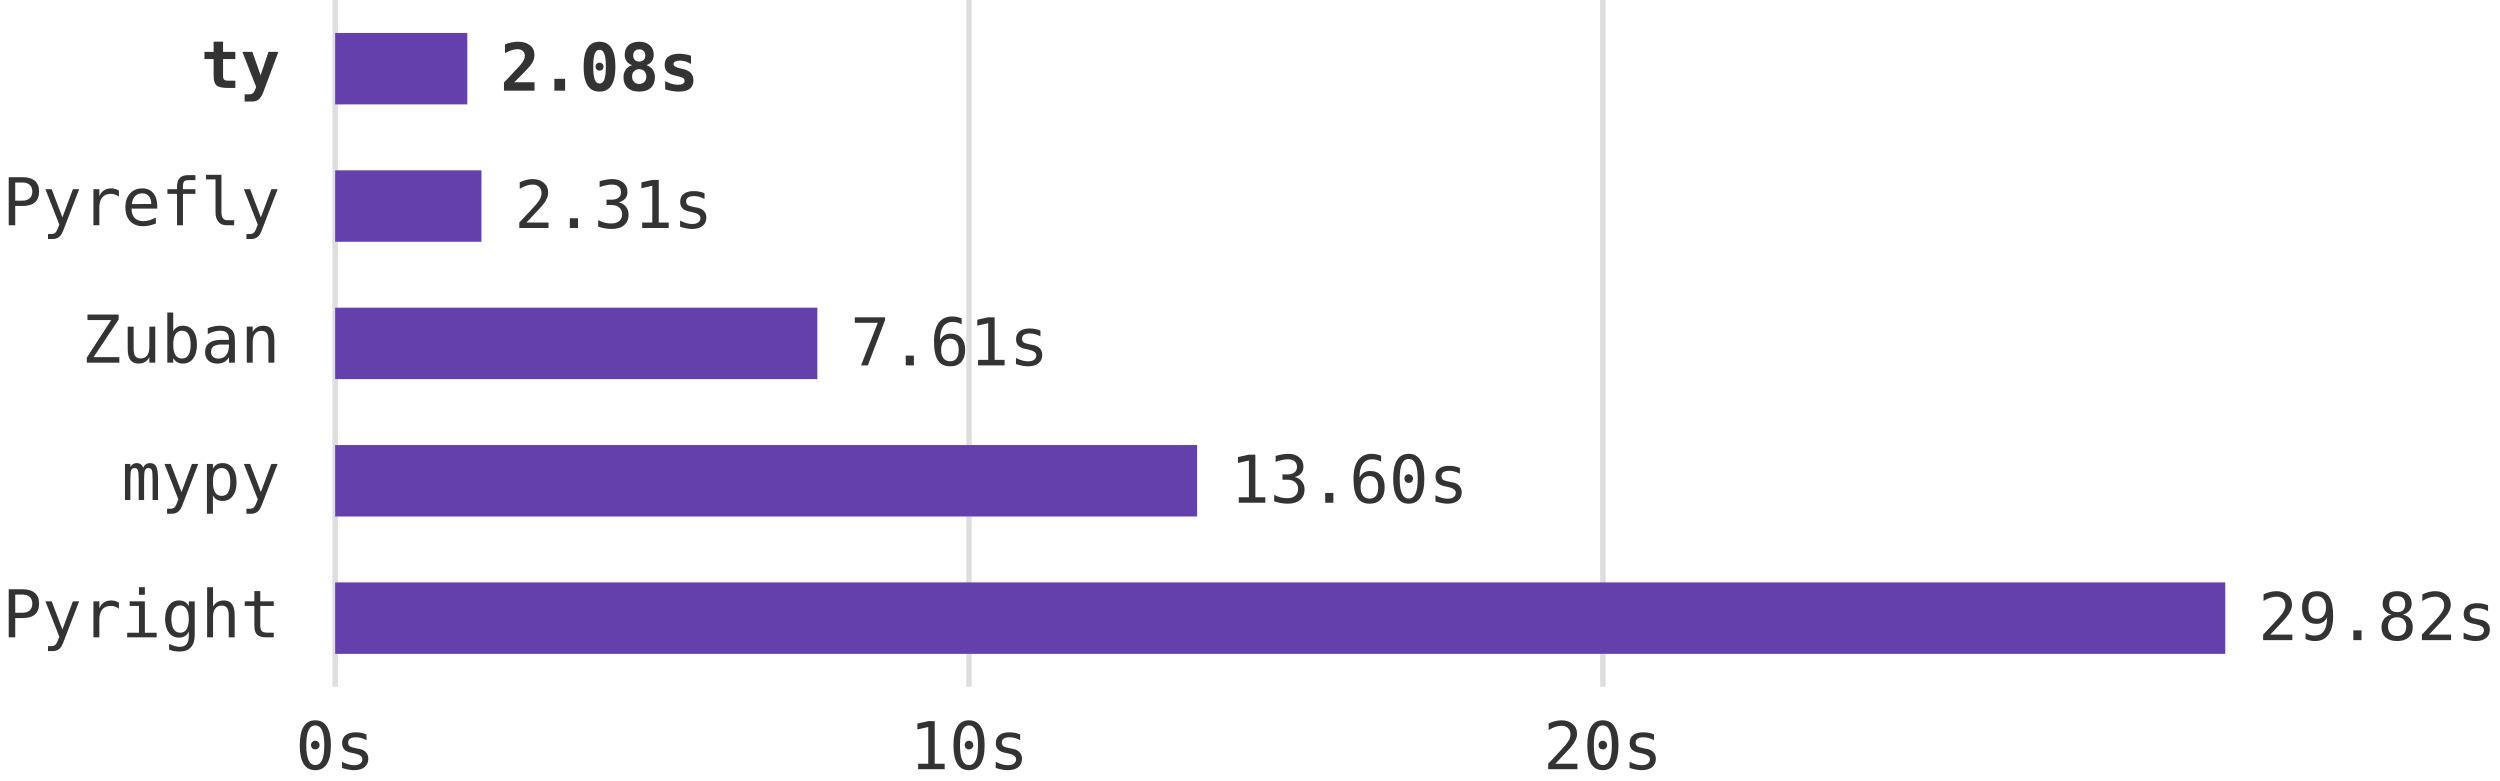
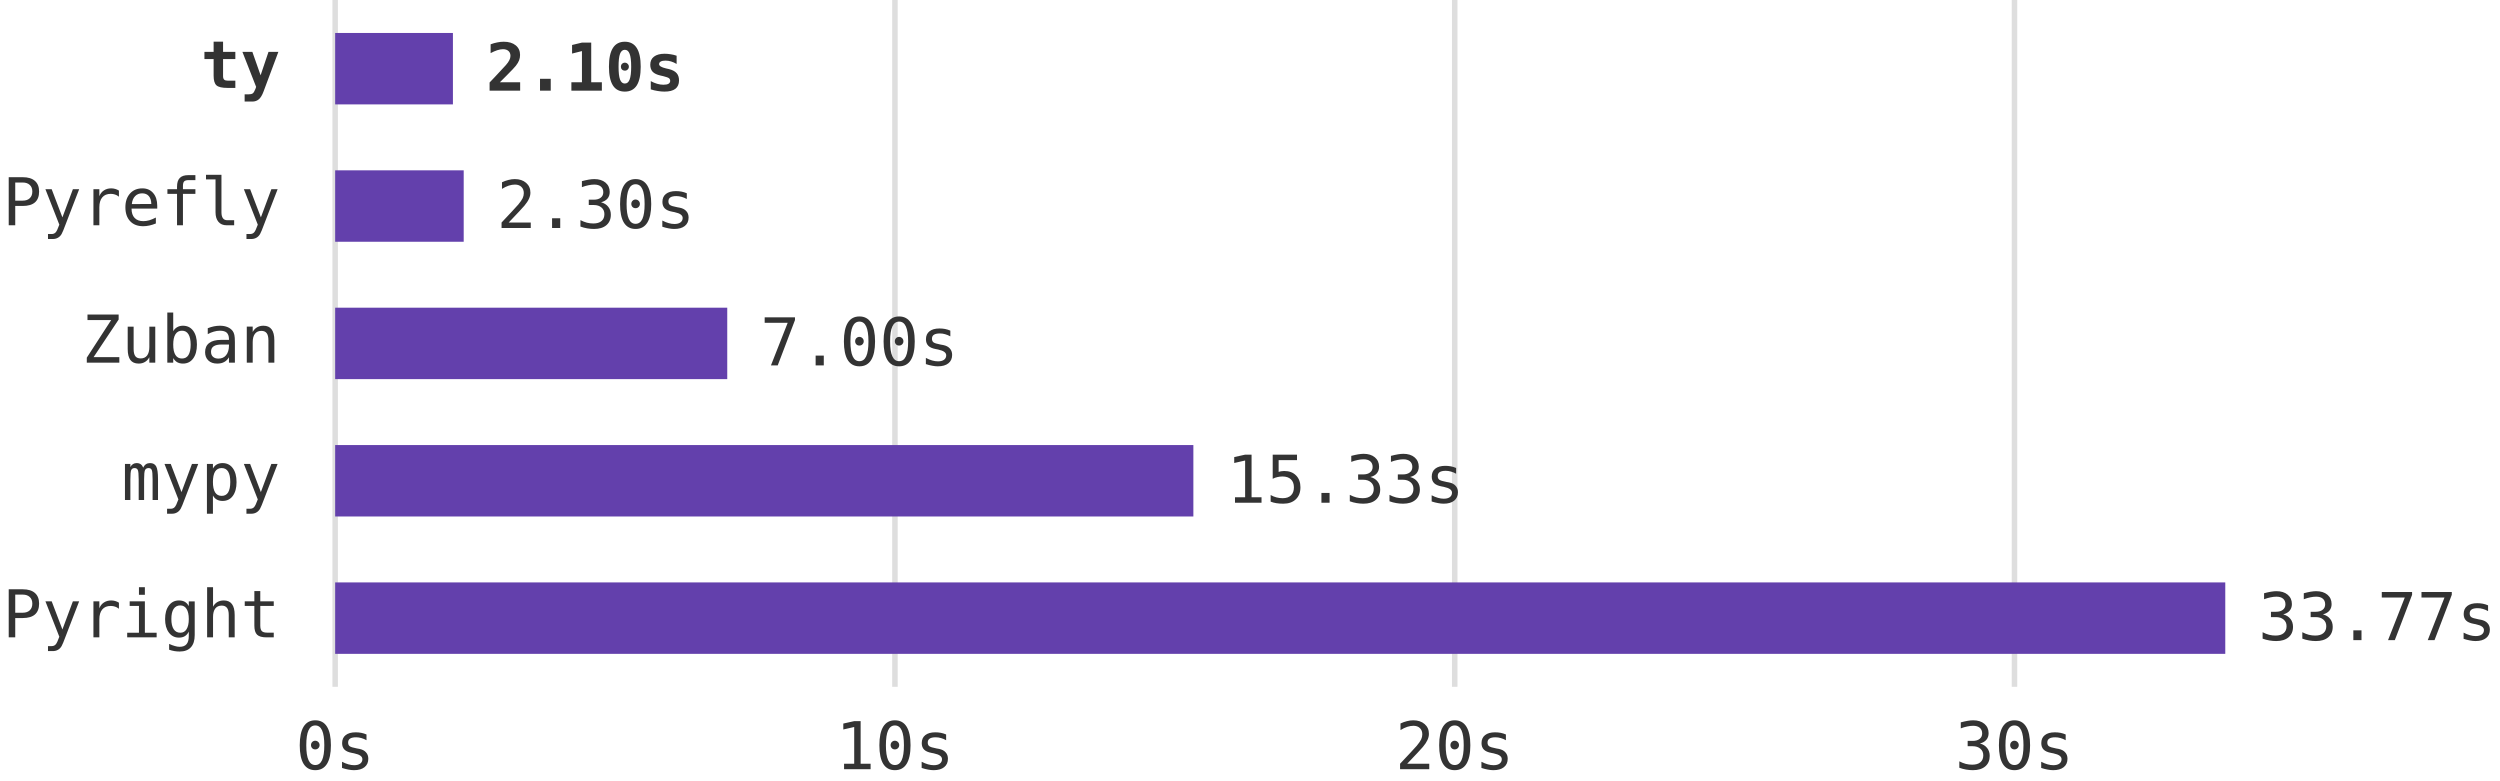
<svg xmlns="http://www.w3.org/2000/svg" viewBox="0 0 455 142" role="img" aria-labelledby="title description">
  <style>
    .benchmarkBar {
      fill: #6340AC;
    }
    .benchmarkLabel {
      fill: #333333;
    }
    .benchmarkGrid {
      stroke: rgba(127, 127, 127, 0.25);
    }
  </style>
  <g transform="translate(61, 0)" font-family="Roboto Mono, monospace" font-size="12">
    <g class="benchmarkGrid" aria-hidden="true">
      <line x1="0.000" y1="0" x2="0.000" y2="125" />
-       <line x1="115.360" y1="0" x2="115.360" y2="125" />
-       <line x1="230.720" y1="0" x2="230.720" y2="125" />
+       <line x1="101.879" y1="0" x2="101.879" y2="125" />
+       <line x1="203.758" y1="0" x2="203.758" y2="125" />
+       <line x1="305.637" y1="0" x2="305.637" y2="125" />
    </g>
    <g class="benchmarkLabel" aria-hidden="true" text-anchor="middle">
      <text x="0.000" y="140">0s</text>
-       <text x="115.360" y="140">10s</text>
-       <text x="230.720" y="140">20s</text>
+       <text x="101.879" y="140">10s</text>
+       <text x="203.758" y="140">20s</text>
+       <text x="305.637" y="140">30s</text>
    </g>
    <g class="benchmarkLabel" text-anchor="end">
      <text x="-10" y="16" font-weight="bold">ty</text>
      <text x="-10" y="41">Pyrefly</text>
      <text x="-10" y="66">Zuban</text>
      <text x="-10" y="91">mypy</text>
      <text x="-10" y="116">Pyright</text>
    </g>
    <g class="benchmarkBar">
-       <rect x="0" y="6" width="24.050" height="13" aria-label="ty: 2.085 seconds" />
-       <rect x="0" y="31" width="26.624" height="13" aria-label="Pyrefly: 2.308 seconds" />
-       <rect x="0" y="56" width="87.758" height="13" aria-label="Zuban: 7.607 seconds" />
-       <rect x="0" y="81" width="156.879" height="13" aria-label="mypy: 13.599 seconds" />
-       <rect x="0" y="106" width="344.000" height="13" aria-label="Pyright: 29.820 seconds" />
+       <rect x="0" y="6" width="21.432" height="13" aria-label="ty: 2.104 seconds" />
+       <rect x="0" y="31" width="23.393" height="13" aria-label="Pyrefly: 2.296 seconds" />
+       <rect x="0" y="56" width="71.359" height="13" aria-label="Zuban: 7.004 seconds" />
+       <rect x="0" y="81" width="156.193" height="13" aria-label="mypy: 15.331 seconds" />
+       <rect x="0" y="106" width="344.000" height="13" aria-label="Pyright: 33.766 seconds" />
    </g>
    <g class="benchmarkLabel">
-       <text x="30.050" y="16.5" font-weight="bold">2.08s</text>
-       <text x="32.624" y="41.5">2.31s</text>
-       <text x="93.758" y="66.5">7.61s</text>
-       <text x="162.879" y="91.5">13.60s</text>
-       <text x="350.000" y="116.5">29.82s</text>
+       <text x="27.432" y="16.5" font-weight="bold">2.10s</text>
+       <text x="29.393" y="41.5">2.30s</text>
+       <text x="77.359" y="66.5">7.00s</text>
+       <text x="162.193" y="91.5">15.33s</text>
+       <text x="350.000" y="116.5">33.77s</text>
    </g>
  </g>
</svg>
